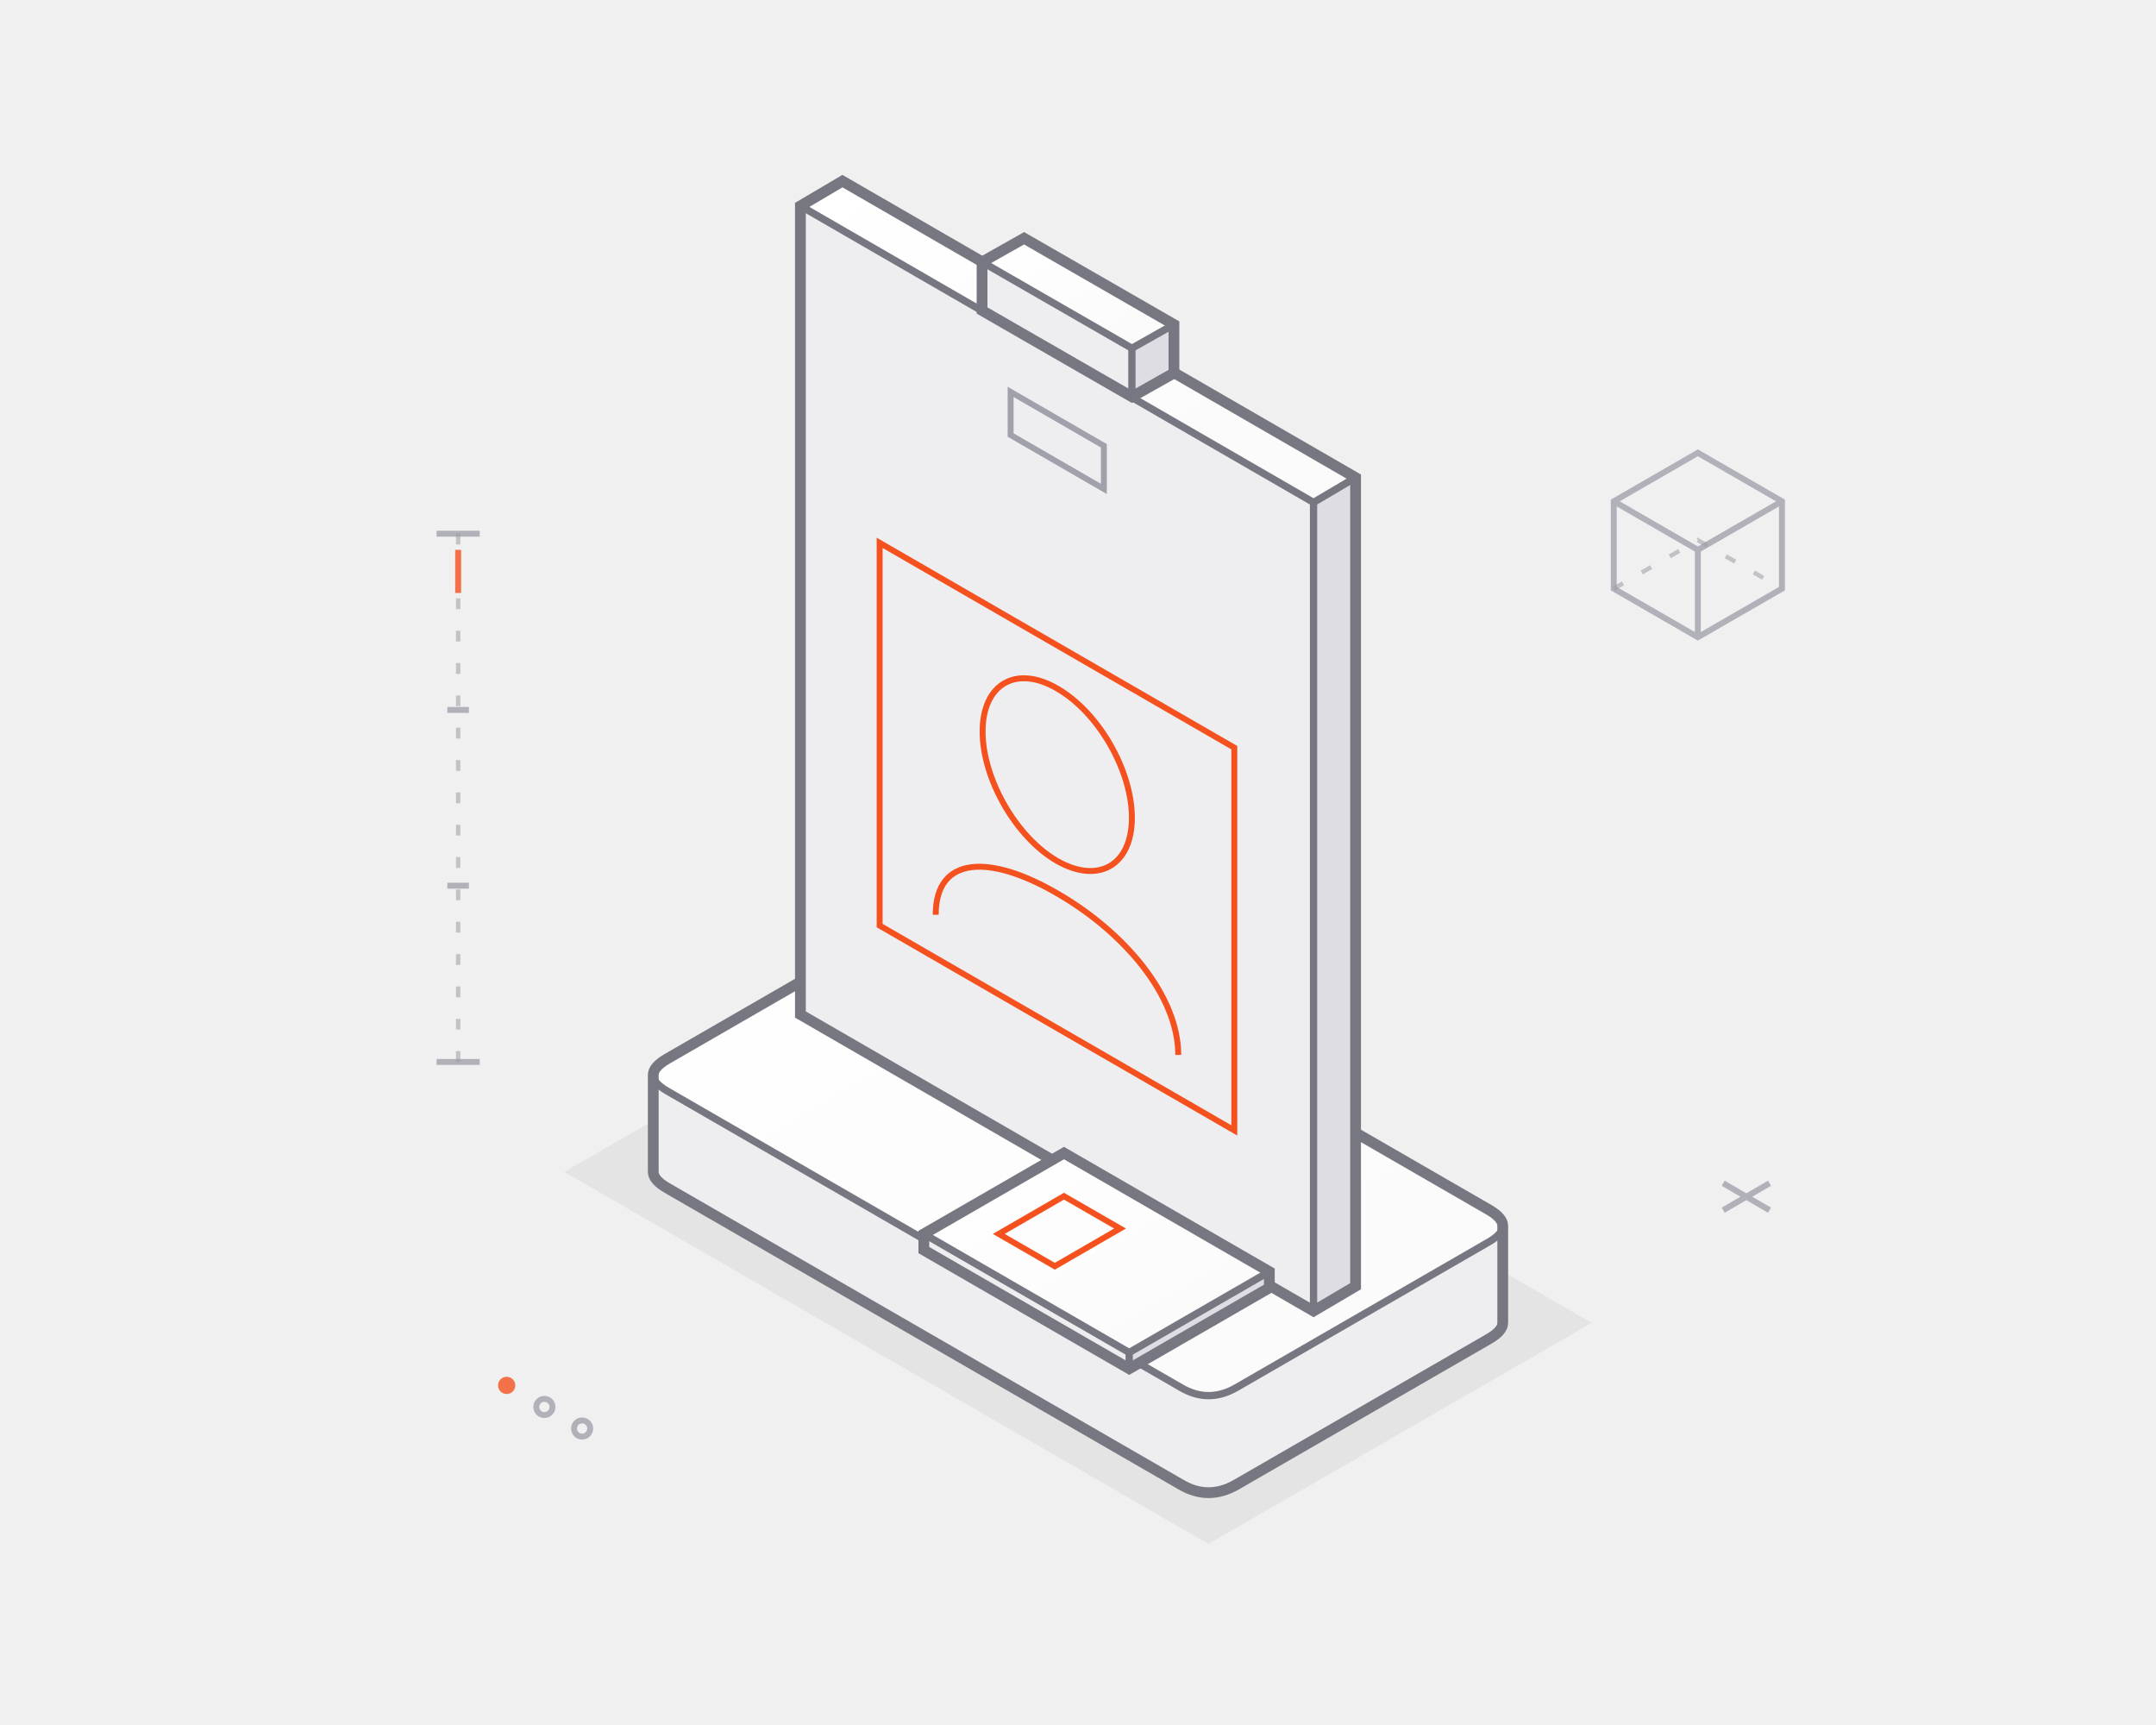
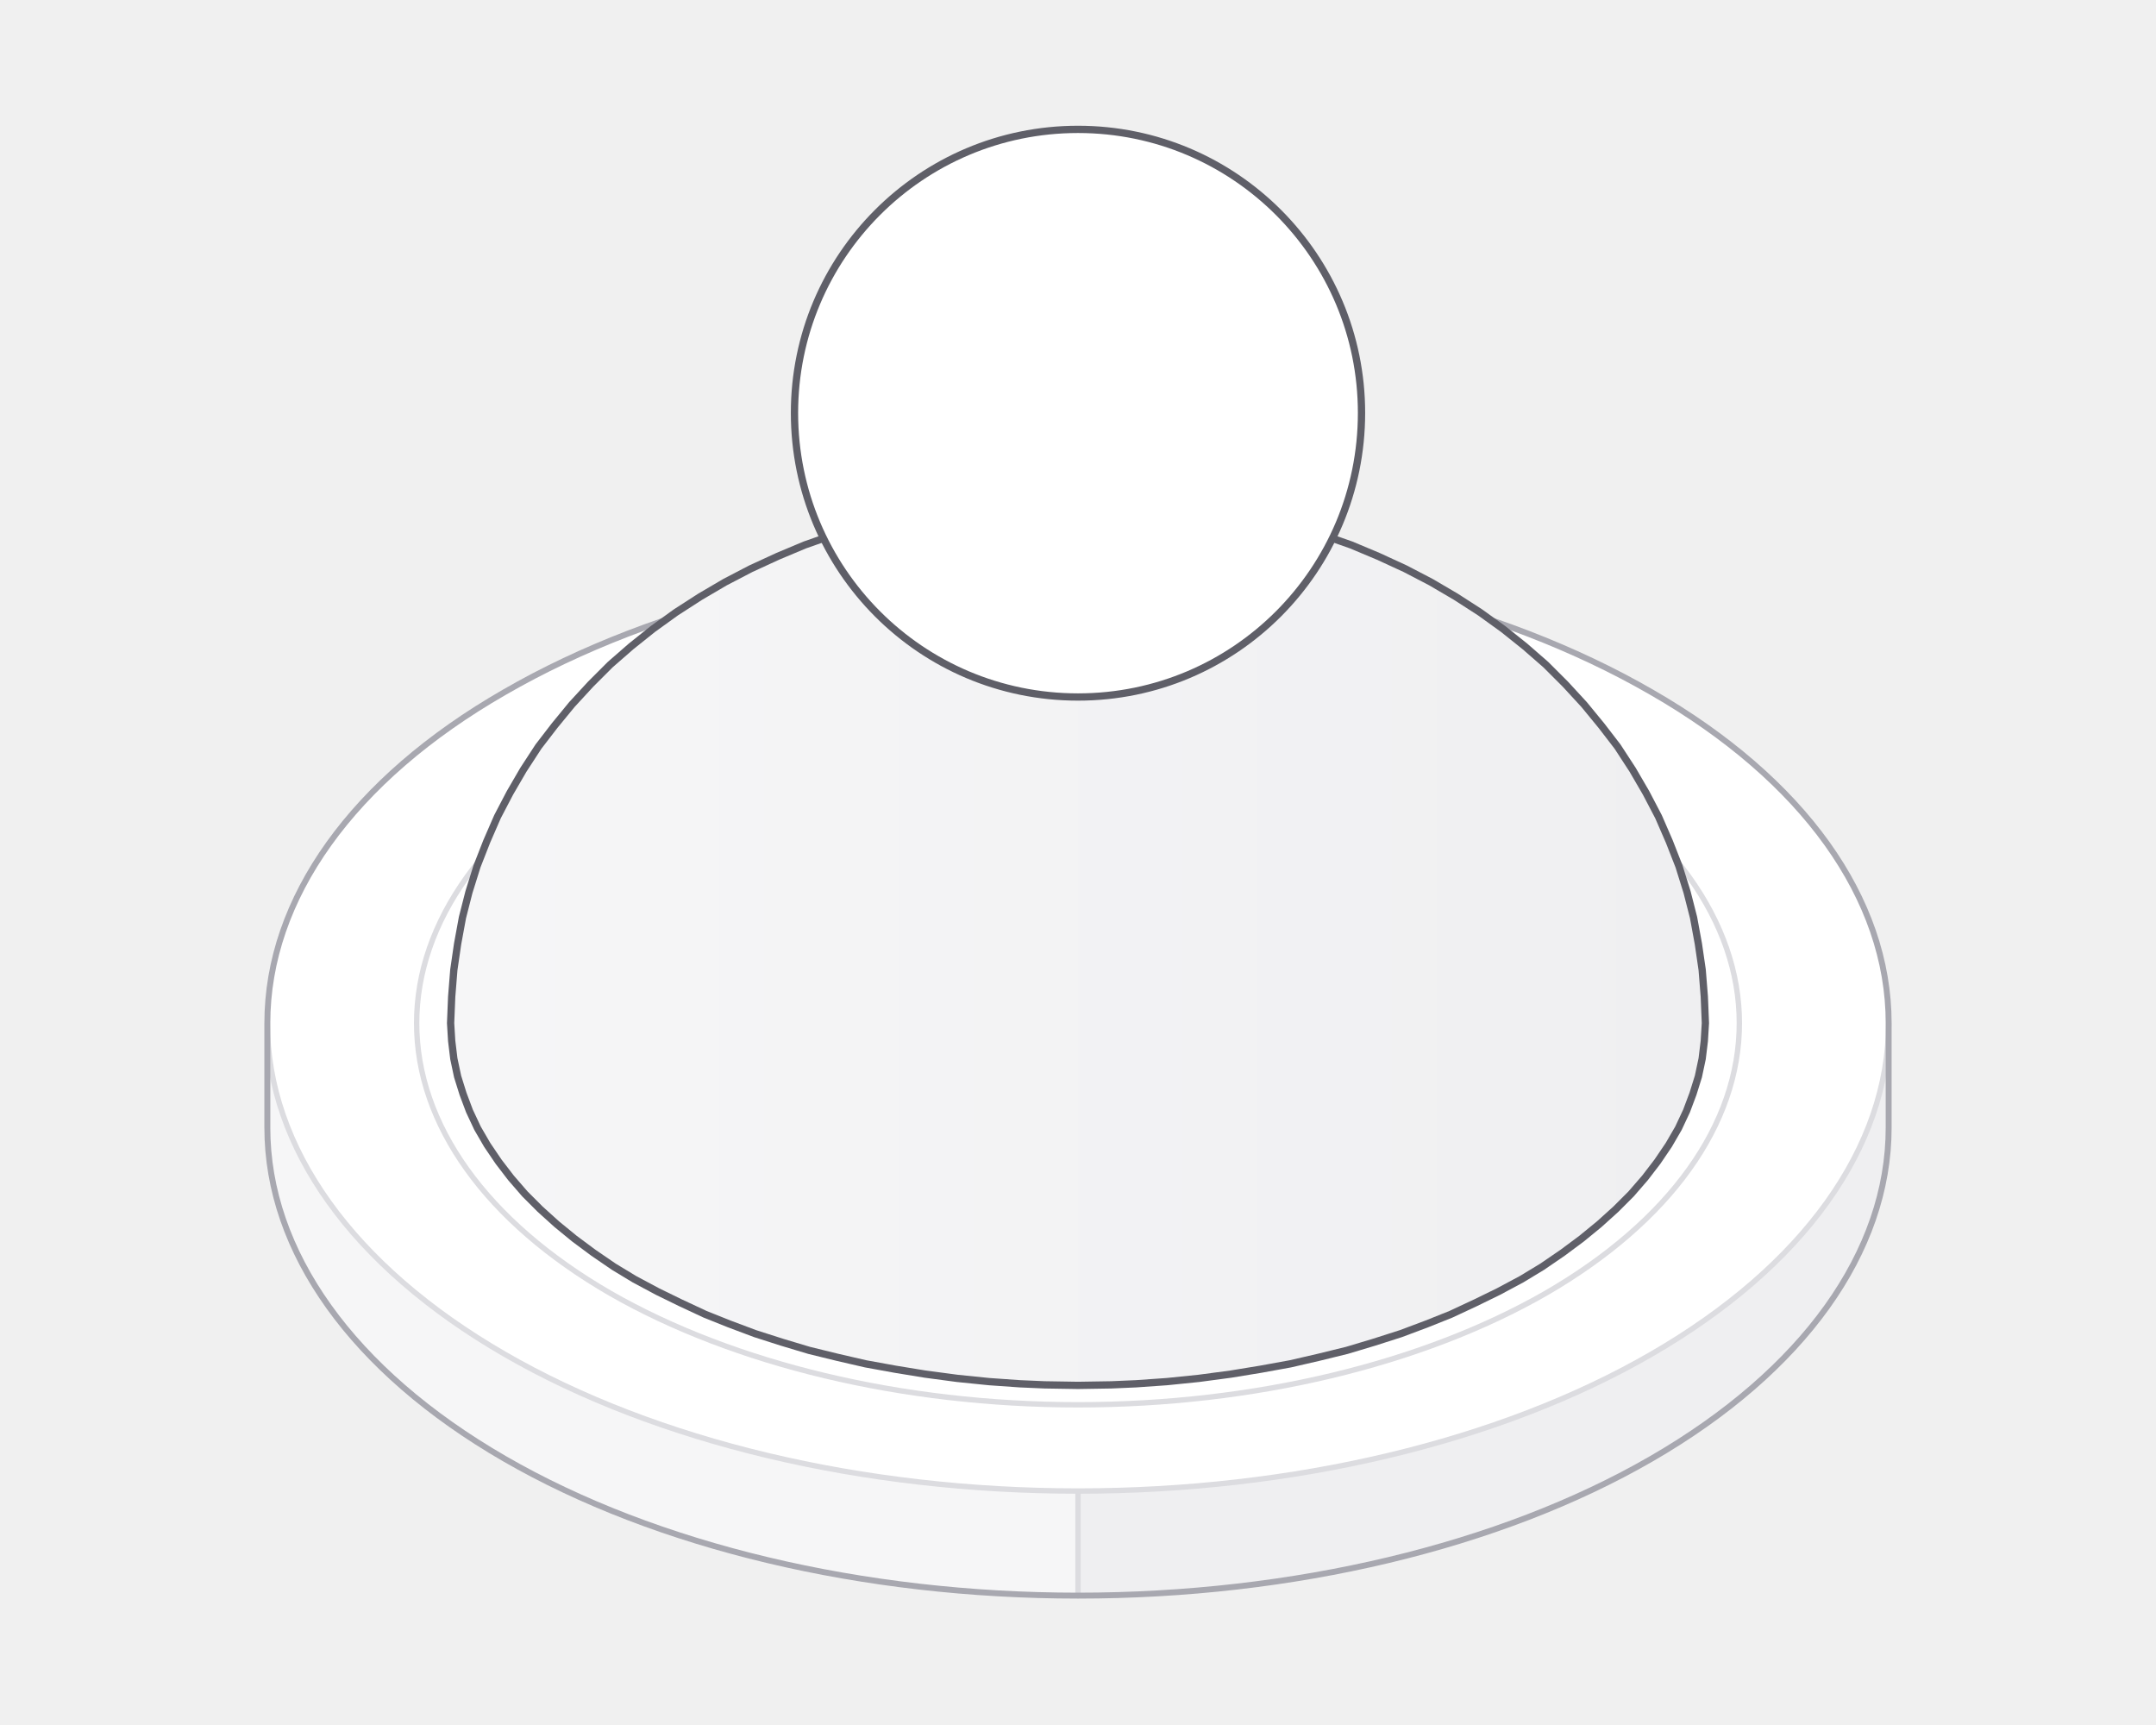
<svg xmlns="http://www.w3.org/2000/svg" width="400" height="320" viewBox="0 0 400 320" fill="none" role="img" aria-labelledby="fg-member-light-title fg-member-light-description" class="fg-member-light">
  <defs>
-     <linearGradient id="fg-member-light-plane" x1="0" y1="0" x2="1" y2="1">
-       <stop stop-color="#ffffff" />
-       <stop offset="1" stop-color="#fafafb" />
+     <linearGradient id="fg-member-light-cy" x1="0" y1="0" x2="1" y2="0">
+       <stop stop-color="#f6f6f7" />
+       <stop offset="1" stop-color="#efeff1" />
    </linearGradient>
  </defs>
  <style>
-     .fg-member-light { stroke-linecap: butt; stroke-linejoin: miter; stroke-width: 2; }
-     .fg-member-light .edge, .fg-member-light .seam { stroke: #777781; }
-     .fg-member-light .seam { stroke-width: 1.35; }
-     .fg-member-light .shade { fill: #1b1b24; fill-opacity: .055; }
-     .fg-member-light .soft { stroke: #a1a1ab; stroke-width: 1.1; }
-     .fg-member-light .guide { stroke: #85858f; stroke-width: .8; stroke-dasharray: 2 4; opacity: .55; }
-     .fg-member-light .accent { stroke: #f4511e; }
-     .fg-member-light .accent { stroke-width: 1.1; }
-     .fg-member-light .accent-fill { fill: #f4511e; }
-     .fg-member-light .tf { fill: url(#fg-member-light-plane); }
-     .fg-member-light .lf { fill: #eeeef1; }
-     .fg-member-light .rf { fill: #dddde3; }
+     .fg-member-light { stroke-linecap: round; stroke-linejoin: round; }
+     .fg-member-light path { vector-effect: non-scaling-stroke; }
+     .fg-member-light .t { fill: #ffffff; }
+     .fg-member-light .l { fill: #f6f6f7; }
+     .fg-member-light .r { fill: #efeff1; }
+     .fg-member-light .hole { fill: #ececef; }
+     .fg-member-light .cy { fill: url(#fg-member-light-cy); }
+     .fg-member-light .af { fill: #5f5f68; }
+     .fg-member-light .kf { fill: #85858e; }
+     .fg-member-light .eo { fill-rule: evenodd; }
+     .fg-member-light .o { stroke: #8a8a93; stroke-width: 1.35; }
+     .fg-member-light .o2 { stroke: #a8a8b0; stroke-width: 1.1; }
+     .fg-member-light .e { stroke: #dcdce0; stroke-width: 1; }
+     .fg-member-light .d { stroke: #a1a1aa; stroke-width: 1.2; stroke-dasharray: 0 3; }
+     .fg-member-light .dh { stroke: #dcdce0; stroke-width: 1.2; stroke-dasharray: 0 3; }
+     .fg-member-light .g { stroke: #a8a8b0; stroke-width: 1; stroke-dasharray: 3 3; }
+     .fg-member-light .k { stroke: #85858e; stroke-width: 1.2; }
+     .fg-member-light .ka, .fg-member-light .oa { stroke: #5f5f68; stroke-width: 1.35; }
+     .fg-member-light .da { stroke: #5f5f68; stroke-width: 1.2; stroke-dasharray: 0 3; }
+     .fg-member-light .ga { stroke: #5f5f68; stroke-width: 1; stroke-dasharray: 3 3; }
  </style>
-   <g data-part="illustration">
-     <g data-part="decoration" aria-hidden="true" pointer-events="none" opacity=".8">
-       <path class="soft" d="M89 99L81 99M89 197L81 197M87 131.7L83 131.7M87 164.3L83 164.3M315 84L330.6 93L330.6 109.2L315 118.2L299.4 109.2L299.4 93ZM330.6 93L315 102L299.4 93M315 102L315 118.2M319.7 219.5L328.3 224.5M319.7 224.5L328.3 219.5M99.5 261a1.5 1.5 0 1 0 3 0a1.5 1.5 0 1 0 -3 0ZM106.5 265a1.5 1.5 0 1 0 3 0a1.5 1.5 0 1 0 -3 0Z" />
-       <path class="guide" d="M85 99L85 197M299.4 109.2L315 100.2L330.6 109.2" />
-       <path class="accent" d="M85 102L85 110" />
-       <path class="accent-fill" d="M92.4 257a1.6 1.6 0 1 0 3.2 0a1.6 1.6 0 1 0 -3.2 0Z" />
-     </g>
-     <g data-part="subject">
-       <g transform="translate(0 63.4)">
-         <polygon class="shade" points="175.8,113 295.3,182 224.2,223 104.7,154" />
-         <g data-part="plate">
-           <path class="lf" d="M121.2 136Q121.2 134.5 123.8 133L170.6 106Q175.8 103 180.9 106L276.2 161Q278.8 162.5 278.8 164L278.8 182Q278.8 183.5 276.2 185L229.4 212Q224.2 215 219.1 212L123.8 157Q121.2 155.5 121.2 154Z" />
-           <path class="tf" d="M170.6 106Q175.8 103 180.9 106L276.2 161Q281.4 164 276.2 167L229.4 194Q224.2 197 219.1 194L123.8 139Q118.6 136 123.8 133Z" />
-           <path class="seam" d="M278.8 164Q278.8 165.5 276.2 167L229.4 194Q224.2 197 219.1 194L123.8 139Q121.2 137.5 121.2 136" />
-           <path class="edge" d="M121.2 136Q121.2 134.5 123.8 133L170.6 106Q175.8 103 180.9 106L276.2 161Q278.8 162.5 278.8 164L278.8 182Q278.8 183.5 276.2 185L229.4 212Q224.2 215 219.1 212L123.8 157Q121.2 155.5 121.2 154Z" />
-         </g>
-         <g data-part="volume">
-           <polygon class="lf" points="156.3,-29.8 251.5,25.2 251.5,175.2 243.7,179.8 148.5,124.8 148.5,-25.2" />
-           <polygon class="rf" points="251.5,25.2 243.7,29.8 243.7,179.8 251.5,175.2" />
-           <polygon class="tf" points="156.3,-29.8 251.5,25.2 243.7,29.8 148.5,-25.2" />
-           <path class="seam" d="M243.7 29.8L251.5 25.2M243.7 29.8L148.5 -25.2M243.7 29.8L243.7 179.8" />
-           <polygon class="edge" points="156.3,-29.8 251.5,25.2 251.5,175.2 243.7,179.8 148.5,124.8 148.5,-25.2" />
-         </g>
-         <g data-part="volume">
-           <polygon class="lf" points="190,-19.2 217.8,-3.2 217.8,5.8 210,10.2 182.2,-5.8 182.2,-14.8" />
-           <polygon class="rf" points="217.8,-3.2 210,1.2 210,10.2 217.8,5.8" />
-           <polygon class="tf" points="190,-19.2 217.8,-3.2 210,1.2 182.2,-14.8" />
-           <path class="seam" d="M210 1.2L217.8 -3.2M210 1.2L182.2 -14.8M210 1.2L210 10.2" />
-           <polygon class="edge" points="190,-19.2 217.8,-3.2 217.8,5.8 210,10.2 182.2,-5.8 182.2,-14.8" />
-         </g>
-         <g data-part="detail">
-           <path class="soft" d="M187.5 9.3L204.8 19.3L204.8 27.3L187.5 17.3Z" />
-           <path class="accent" d="M163.2 37.3L229 75.3L229 146.3L163.2 108.3Z" />
-           <path class="accent" d="M210 88.3C210 97.1 203.8 100.7 196.1 96.3C188.5 91.9 182.3 81.1 182.3 72.3C182.3 63.5 188.5 59.9 196.1 64.3C203.8 68.7 210 79.5 210 88.3Z" />
-           <path class="accent" d="M173.6 106.3C173.6 95.3 183.7 95.1 196.1 102.3C208.6 109.5 218.6 121.3 218.6 132.3" />
-         </g>
-         <g data-part="volume">
-           <polygon class="lf" points="197.4,150.5 235.5,172.5 235.5,175.5 209.5,190.5 171.4,168.5 171.4,165.5" />
-           <polygon class="rf" points="235.5,172.5 209.5,187.5 209.5,190.5 235.5,175.5" />
-           <polygon class="tf" points="197.4,150.5 235.5,172.5 209.5,187.5 171.4,165.5" />
-           <path class="seam" d="M209.5 187.5L235.5 172.5M209.5 187.5L171.4 165.5M209.5 187.5L209.5 190.5" />
-           <polygon class="edge" points="197.4,150.5 235.5,172.5 235.5,175.5 209.5,190.5 171.4,168.5 171.4,165.5" />
-         </g>
-         <g data-part="detail">
-           <path class="accent" d="M197.4 158.5L207.8 164.5L195.7 171.5L185.3 165.5Z" />
-         </g>
-       </g>
-     </g>
-   </g>
+   <path class="r" d="M350.4 189.8C350.4 212.8 334.6 234.9 306.4 251.2C278.2 267.5 239.9 276.6 200 276.6L200 296C239.9 296 278.2 286.9 306.4 270.6C334.6 254.3 350.4 232.2 350.4 209.2Z" />
+   <path class="l" d="M200 276.6C160.1 276.6 121.8 267.5 93.6 251.2C65.4 234.9 49.6 212.8 49.6 189.8L49.6 209.2C49.6 232.2 65.4 254.3 93.6 270.6C121.8 286.9 160.1 296 200 296Z" />
+   <path class="t" d="M49.6 189.8C49.6 166.7 65.4 144.6 93.6 128.4C121.8 112.1 160.1 102.9 200 102.9C239.9 102.9 278.2 112.1 306.4 128.4C334.6 144.6 350.4 166.7 350.4 189.8C350.4 212.8 334.6 234.9 306.4 251.2C278.2 267.5 239.9 276.6 200 276.6C160.1 276.6 121.8 267.5 93.6 251.2C65.4 234.9 49.6 212.8 49.6 189.8Z" />
+   <path class="e" d="M350.4 189.8C350.4 212.8 334.6 234.9 306.4 251.2C278.2 267.5 239.9 276.6 200 276.6C160.1 276.6 121.8 267.5 93.6 251.2C65.4 234.9 49.6 212.8 49.6 189.8M200 276.6L200 296M49.6 189.8L49.6 209.2" />
+   <path class="o2" d="M49.6 189.8C49.6 166.7 65.4 144.6 93.6 128.4C121.8 112.1 160.1 102.9 200 102.9C239.9 102.9 278.2 112.1 306.4 128.4C334.6 144.6 350.4 166.7 350.4 189.8L350.4 209.2C350.4 232.2 334.6 254.3 306.4 270.6C278.2 286.9 239.9 296 200 296C160.1 296 121.8 286.9 93.6 270.6C65.4 254.3 49.6 232.2 49.6 209.2Z" />
+   <path class="e" d="M286.8 239.9C263.8 253.1 232.5 260.6 200 260.6C167.5 260.6 136.2 253.1 113.2 239.9C90.2 226.6 77.3 208.6 77.3 189.8C77.3 171 90.2 153 113.2 139.7C136.2 126.4 167.5 118.9 200 118.9C232.5 118.9 263.8 126.4 286.8 139.7C309.8 153 322.7 171 322.7 189.8C322.7 208.6 309.8 226.6 286.8 239.9Z" />
+   <path class="cy" d="M200 91.9L205.4 92L212 92.4L217.7 93L223.2 93.8L228.6 94.7L234.3 96L239.8 97.4L245.3 99.2L250.7 101.1L255.7 103.2L260.7 105.5L265.5 108L270.1 110.7L274.6 113.6L278.9 116.7L282.9 119.9L286.8 123.3L290.4 126.9L293.9 130.7L297.1 134.6L300.1 138.5L302.9 142.8L305.4 147.1L307.7 151.5L309.7 156.1L311.5 160.7L313 165.5L314.2 170.2L315.1 175.1L315.8 179.9L316.2 184.9L316.4 189.8L316.2 193.1L315.8 196.4L315.1 199.7L314.1 202.9L312.9 206.1L311.4 209.3L309.6 212.4L307.5 215.5L305.2 218.5L302.6 221.5L299.8 224.3L296.7 227.1L293.4 229.8L289.9 232.4L286.1 235L282.3 237.3L278 239.6L273.7 241.7L269.2 243.8L264.7 245.6L259.9 247.4L254.9 249L249.9 250.5L244.6 251.8L239.4 253L233.9 254L228.4 254.9L222.4 255.7L216.5 256.3L210.8 256.7L206.2 256.9L200 257L200 257L193.8 256.9L189.2 256.7L183.5 256.3L177.6 255.7L171.6 254.9L166.1 254L160.6 253L155.4 251.8L150.1 250.5L145.1 249L140.1 247.4L135.3 245.6L130.8 243.8L126.3 241.7L122 239.6L117.7 237.3L113.9 235L110.1 232.4L106.6 229.8L103.3 227.1L100.2 224.3L97.4 221.5L94.8 218.5L92.5 215.5L90.4 212.4L88.6 209.3L87.1 206.1L85.9 202.9L84.9 199.7L84.2 196.4L83.8 193.1L83.6 189.8L83.8 184.9L84.2 179.9L84.9 175.1L85.8 170.2L87 165.5L88.5 160.7L90.3 156.1L92.3 151.5L94.6 147.1L97.1 142.8L99.9 138.5L102.9 134.6L106.1 130.7L109.6 126.9L113.2 123.3L117.1 119.9L121.1 116.7L125.4 113.6L129.9 110.7L134.5 108L139.3 105.5L144.3 103.2L149.3 101.1L154.7 99.2L160.2 97.4L165.7 96L171.4 94.7L176.8 93.8L182.3 93L188 92.4L194.6 92L200 91.9Z" />
+   <path class="oa" d="M200 91.9L205.4 92L212 92.4L217.7 93L223.2 93.8L228.6 94.7L234.3 96L239.8 97.4L245.3 99.2L250.7 101.1L255.7 103.2L260.7 105.5L265.5 108L270.1 110.7L274.6 113.6L278.9 116.7L282.9 119.9L286.8 123.3L290.4 126.9L293.9 130.7L297.1 134.6L300.1 138.5L302.9 142.8L305.4 147.1L307.7 151.5L309.7 156.1L311.5 160.7L313 165.5L314.2 170.2L315.1 175.1L315.8 179.9L316.2 184.9L316.4 189.8L316.2 193.1L315.8 196.4L315.1 199.7L314.1 202.9L312.9 206.1L311.4 209.3L309.6 212.4L307.5 215.5L305.2 218.5L302.6 221.5L299.8 224.3L296.7 227.1L293.4 229.8L289.9 232.4L286.1 235L282.3 237.3L278 239.6L273.7 241.7L269.2 243.8L264.7 245.6L259.9 247.4L254.9 249L249.9 250.5L244.6 251.8L239.4 253L233.9 254L228.4 254.9L222.4 255.7L216.5 256.3L210.8 256.7L206.2 256.9L200 257L200 257L193.8 256.9L189.2 256.7L183.5 256.3L177.6 255.7L171.6 254.9L166.1 254L160.6 253L155.4 251.8L150.1 250.5L145.1 249L140.1 247.4L135.3 245.6L130.8 243.8L126.3 241.7L122 239.6L117.7 237.3L113.9 235L110.1 232.4L106.6 229.8L103.3 227.1L100.2 224.3L97.4 221.5L94.8 218.5L92.5 215.5L90.4 212.4L88.6 209.3L87.1 206.1L85.9 202.9L84.9 199.7L84.2 196.4L83.8 193.1L83.6 189.8L83.8 184.9L84.2 179.9L84.9 175.1L85.8 170.2L87 165.5L88.5 160.7L90.3 156.1L92.3 151.5L94.6 147.1L97.1 142.8L99.9 138.5L102.9 134.6L106.1 130.7L109.6 126.9L113.2 123.3L117.1 119.9L121.1 116.7L125.4 113.6L129.9 110.7L134.5 108L139.3 105.5L144.3 103.2L149.3 101.1L154.7 99.2L160.2 97.4L165.7 96L171.4 94.7L176.8 93.8L182.3 93L188 92.4L194.6 92L200 91.9Z" />
+   <path class="t" d="M252.6 76.6C252.6 105.7 229.1 129.3 200 129.3C170.9 129.3 147.4 105.7 147.4 76.6C147.4 47.6 170.9 24 200 24C229.1 24 252.6 47.6 252.6 76.6Z" />
+   <path class="oa" d="M252.6 76.6C252.6 105.7 229.1 129.3 200 129.3C170.9 129.3 147.4 105.7 147.4 76.6C147.4 47.6 170.9 24 200 24C229.1 24 252.6 47.6 252.6 76.6Z" />
</svg>
